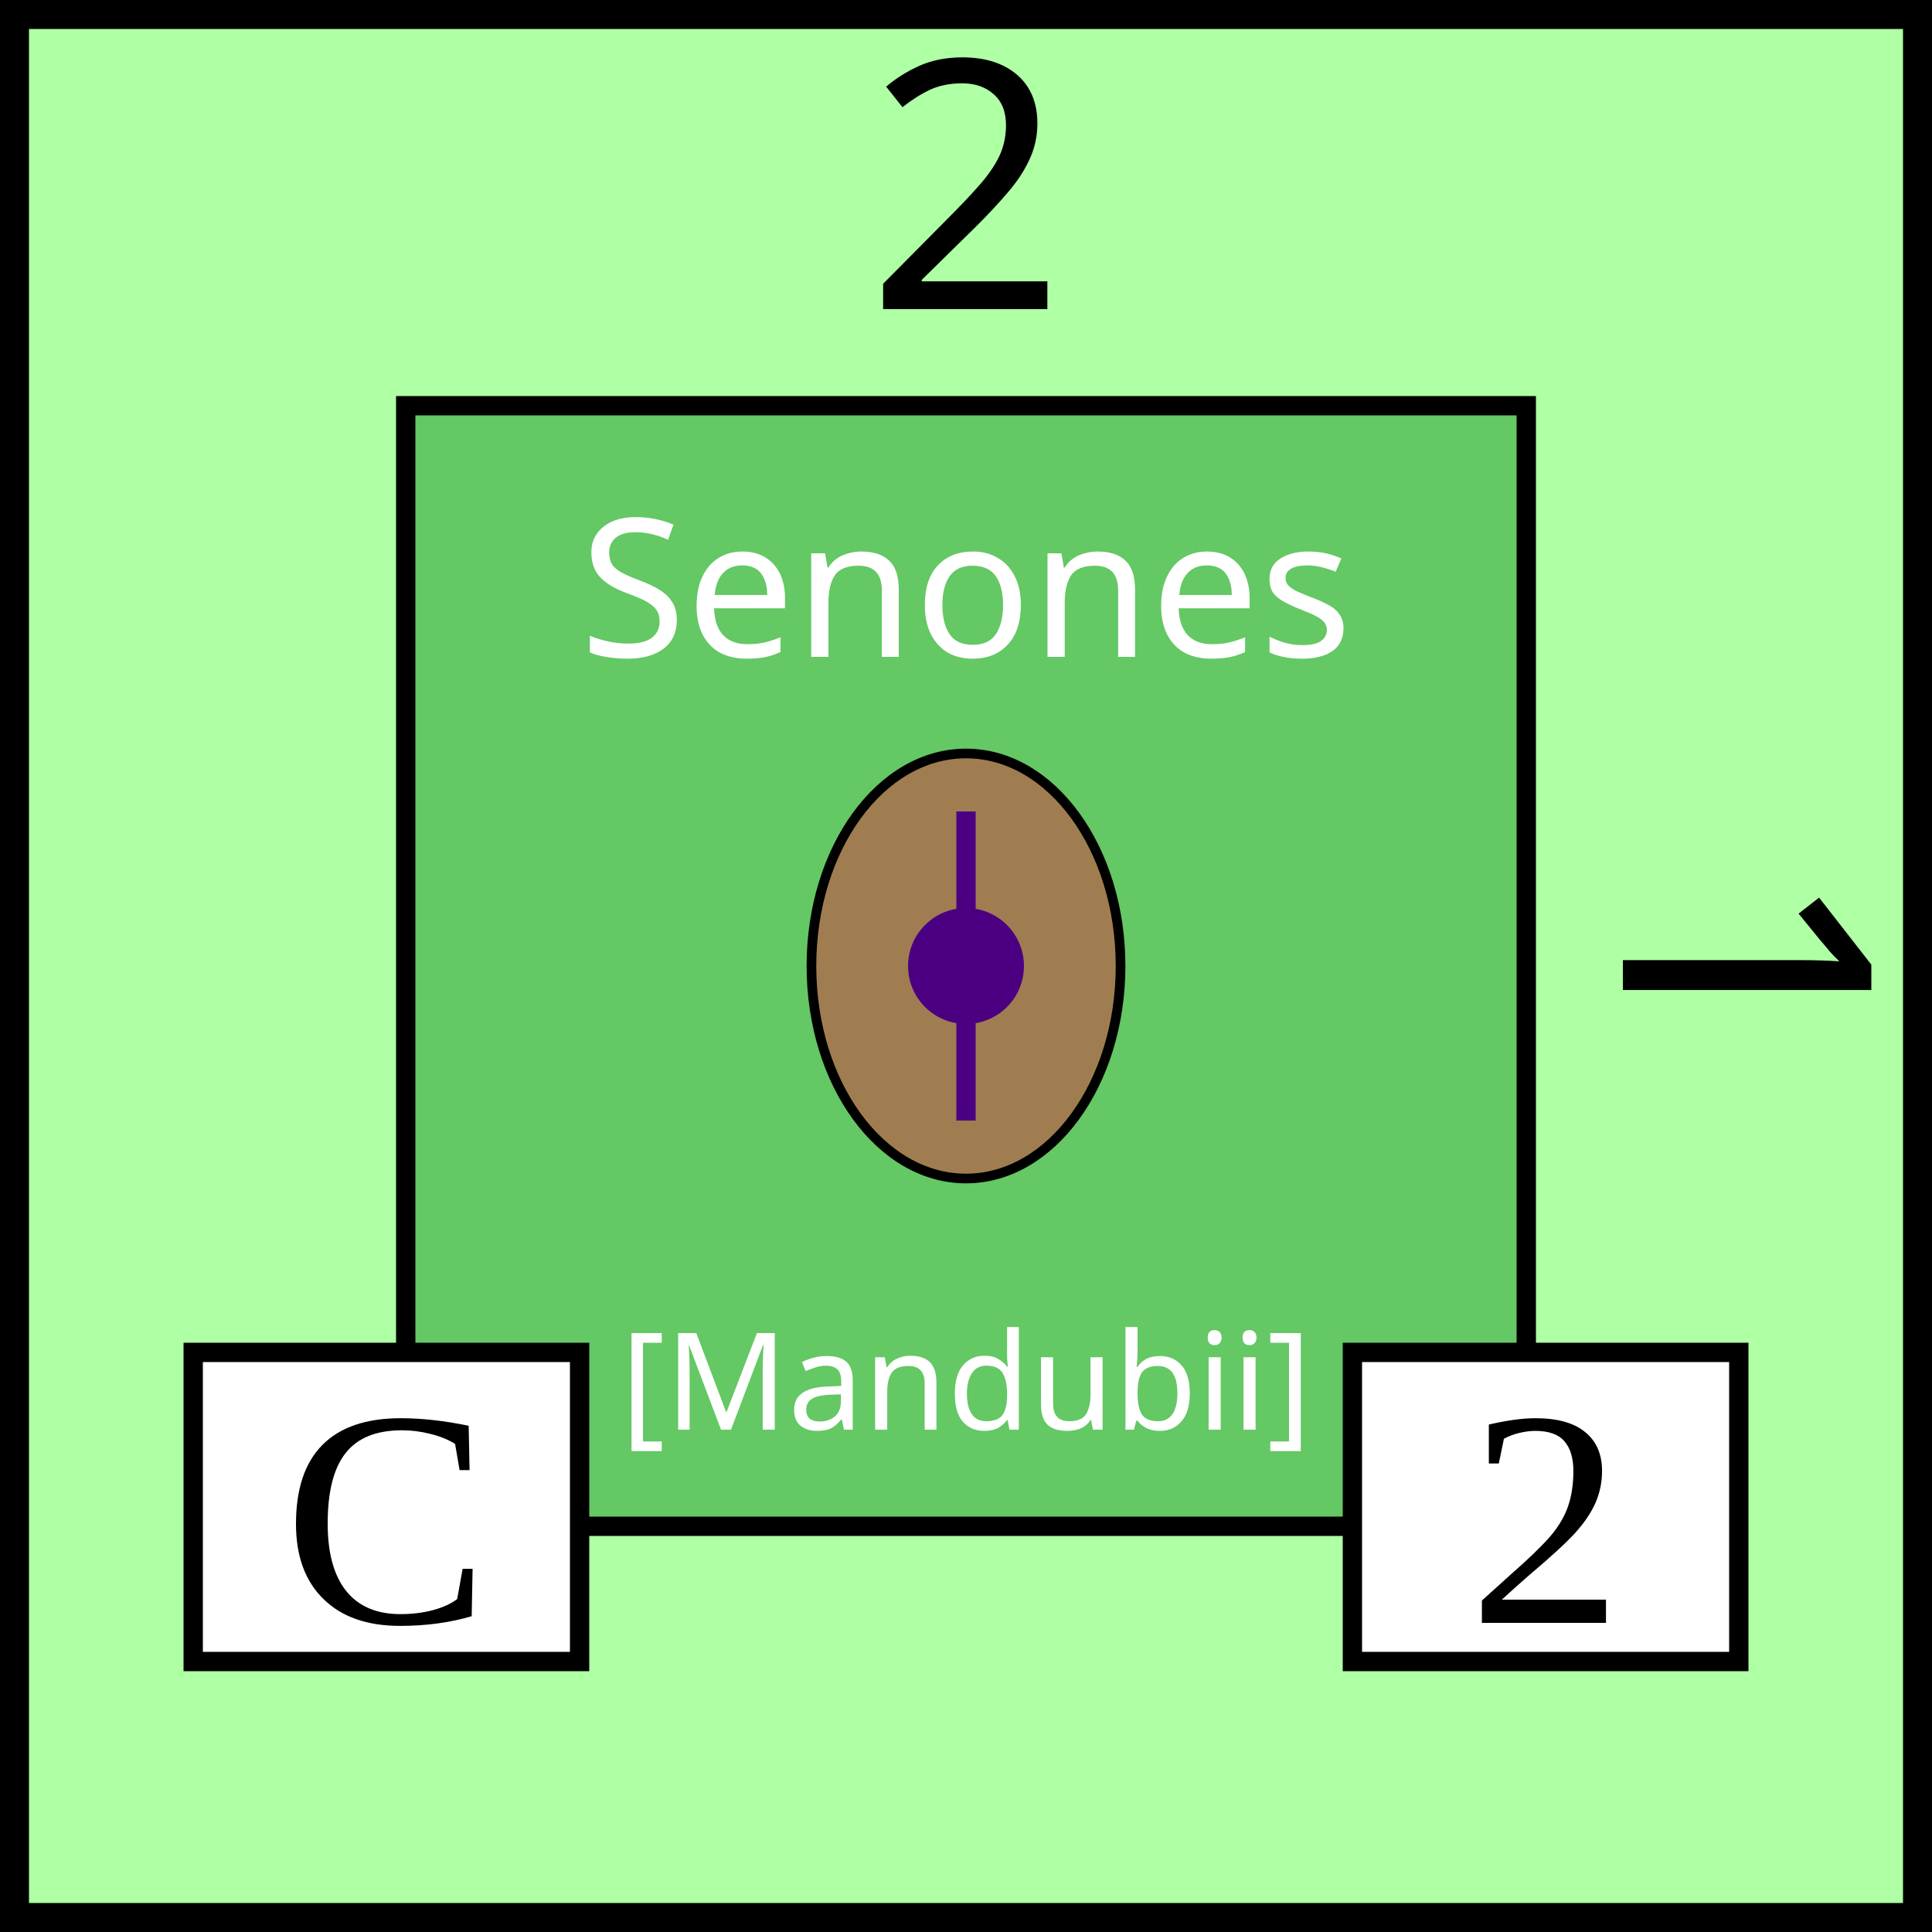
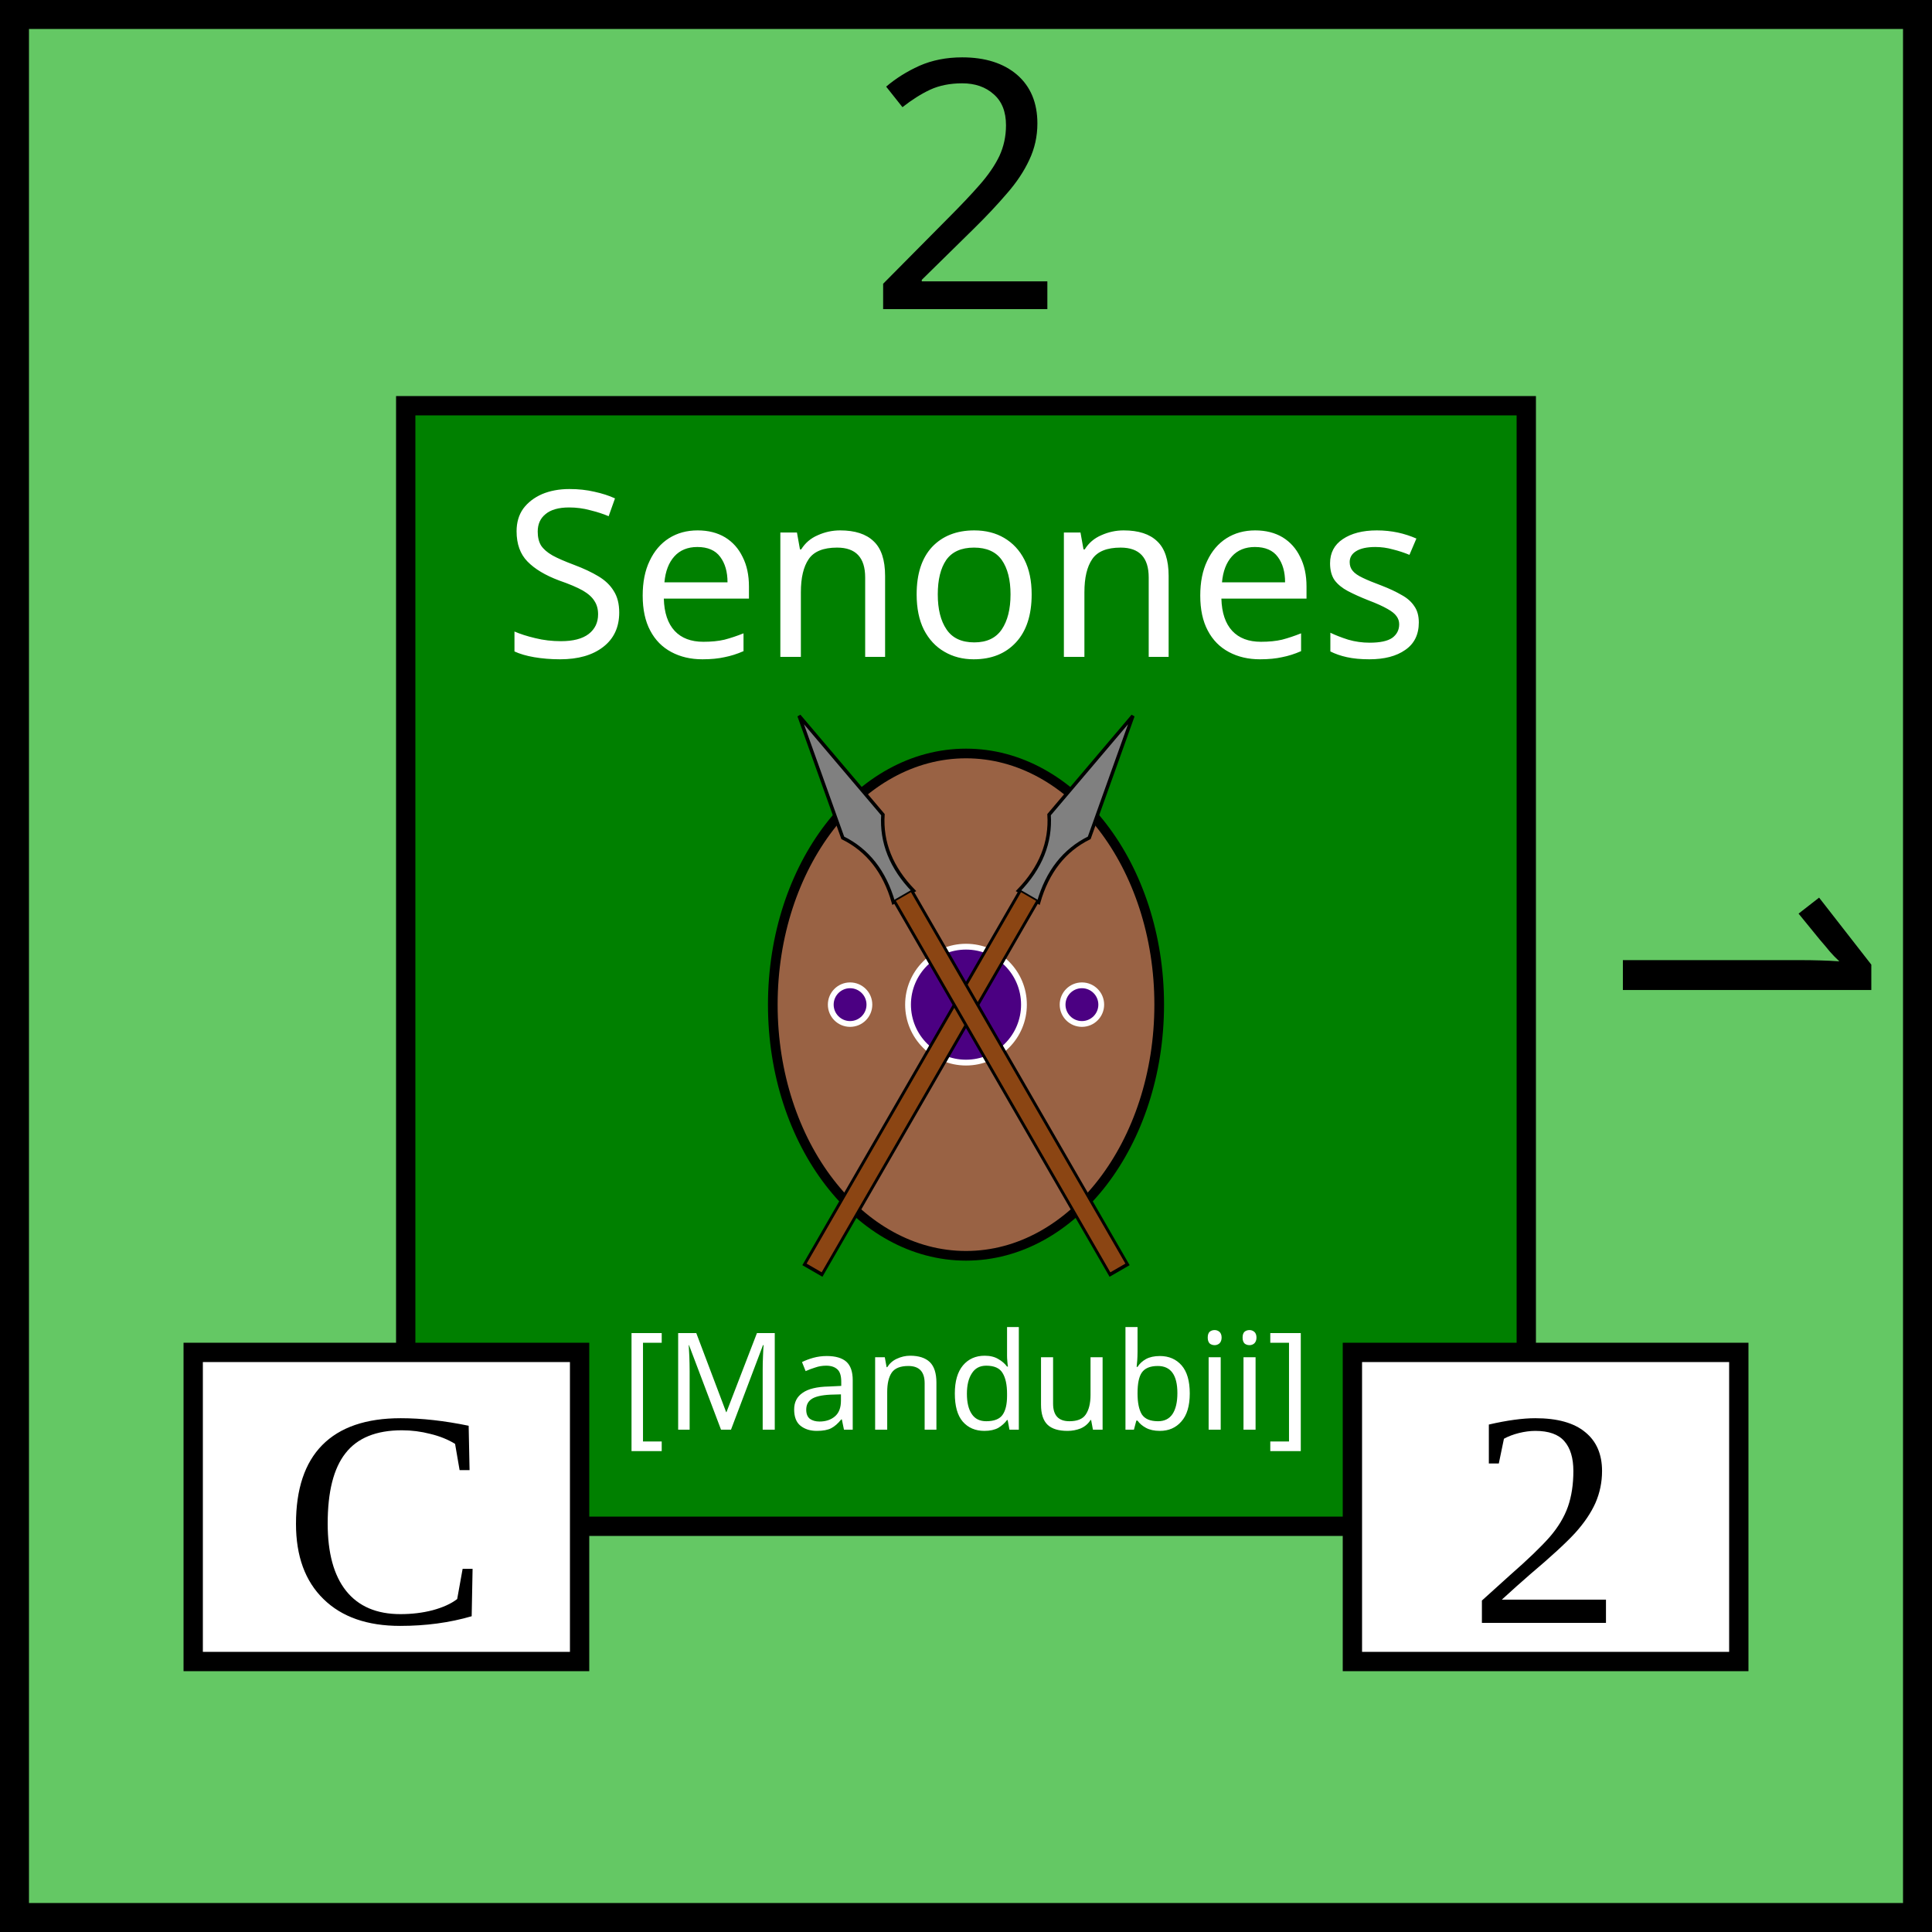
<svg xmlns="http://www.w3.org/2000/svg" viewBox="0 0 100 100" width="100" height="100">
-   <rect id="background" fill="rgb(175,255,165)" height="100" width="100" stroke="black" stroke-width="3" />
+   <rect id="background" fill="rgb(100,200,100)" height="100" width="100" stroke="black" stroke-width="3" />
  <g id="tribe" text-anchor="middle" font-size="12" font-family="Papyrus">
-     <rect x="21" y="21" width="58" height="58" fill="rgb(100,200,100)" stroke="black" />
-     <text x="50" y="34" fill="white" font-size="10">Senones</text>
+     <rect x="21" y="21" width="58" height="58" fill="green" stroke="black" />
+     <text x="50" y="34" fill="white">Senones</text>
    <text x="50" y="74" font-size="7" fill="white">[Mandubii]</text>
-     <ellipse id="shield" cx="50" cy="50" rx="8" ry="11" fill="rgb(160,125,80)" stroke="black" stroke-width="0.5" />
-     <circle cx="50" cy="50" r="3" fill="indigo" />
-     <line x1="50" y1="42" x2="50" y2="58" stroke="indigo" />
+     <ellipse id="shield" cx="50" cy="52" rx="10" ry="13" fill="#996244" stroke="black" stroke-width="0.5" />
+     <circle cx="50" cy="52" r="3" fill="indigo" stroke-width="0.3" stroke="white" />
+     <circle cx="44" cy="52" r="1" fill="indigo" stroke-width="0.3" stroke="white" />
+     <circle cx="56" cy="52" r="1" fill="indigo" stroke-width="0.3" stroke="white" />
  </g>
+   <g id="spear" transform="scale(0.6) translate(68, 38) rotate(30, 14, 47)">
+     <path d="         M 16 19         L 14 30         Q 16 33, 15 37         L 16 37         L 17 37         Q 16 33, 18 30         Z       " fill="grey" stroke="black" stroke-width="0.3" />
+     <line x1="16" y1="74.3" x2="16" y2="37" stroke="black" stroke-width="2" />
+     <line x1="16" y1="74" x2="16" y2="37" stroke="saddlebrown" stroke-width="1.5" />
+   </g>
+   <use href="#spear" transform="scale(-1,1) translate(-100,0)" />
  <g id="attributes" text-anchor="middle" font-size="16">
    <rect id="initiative" x="10" y="70" height="16" width="20" fill="white" stroke="black" />
    <text x="20" y="84">C</text>
    <rect id="firepower" x="70" y="70" height="16" width="20" fill="white" stroke="black" />
    <text x="80" y="84">2</text>
  </g>
  <g id="strength" text-anchor="middle" font-family="Papyrus" font-size="18">
    <text x="50" y="16">2</text>
    <text x="50" y="16" transform="rotate(90,50,50)">1</text>
  </g>
</svg>
